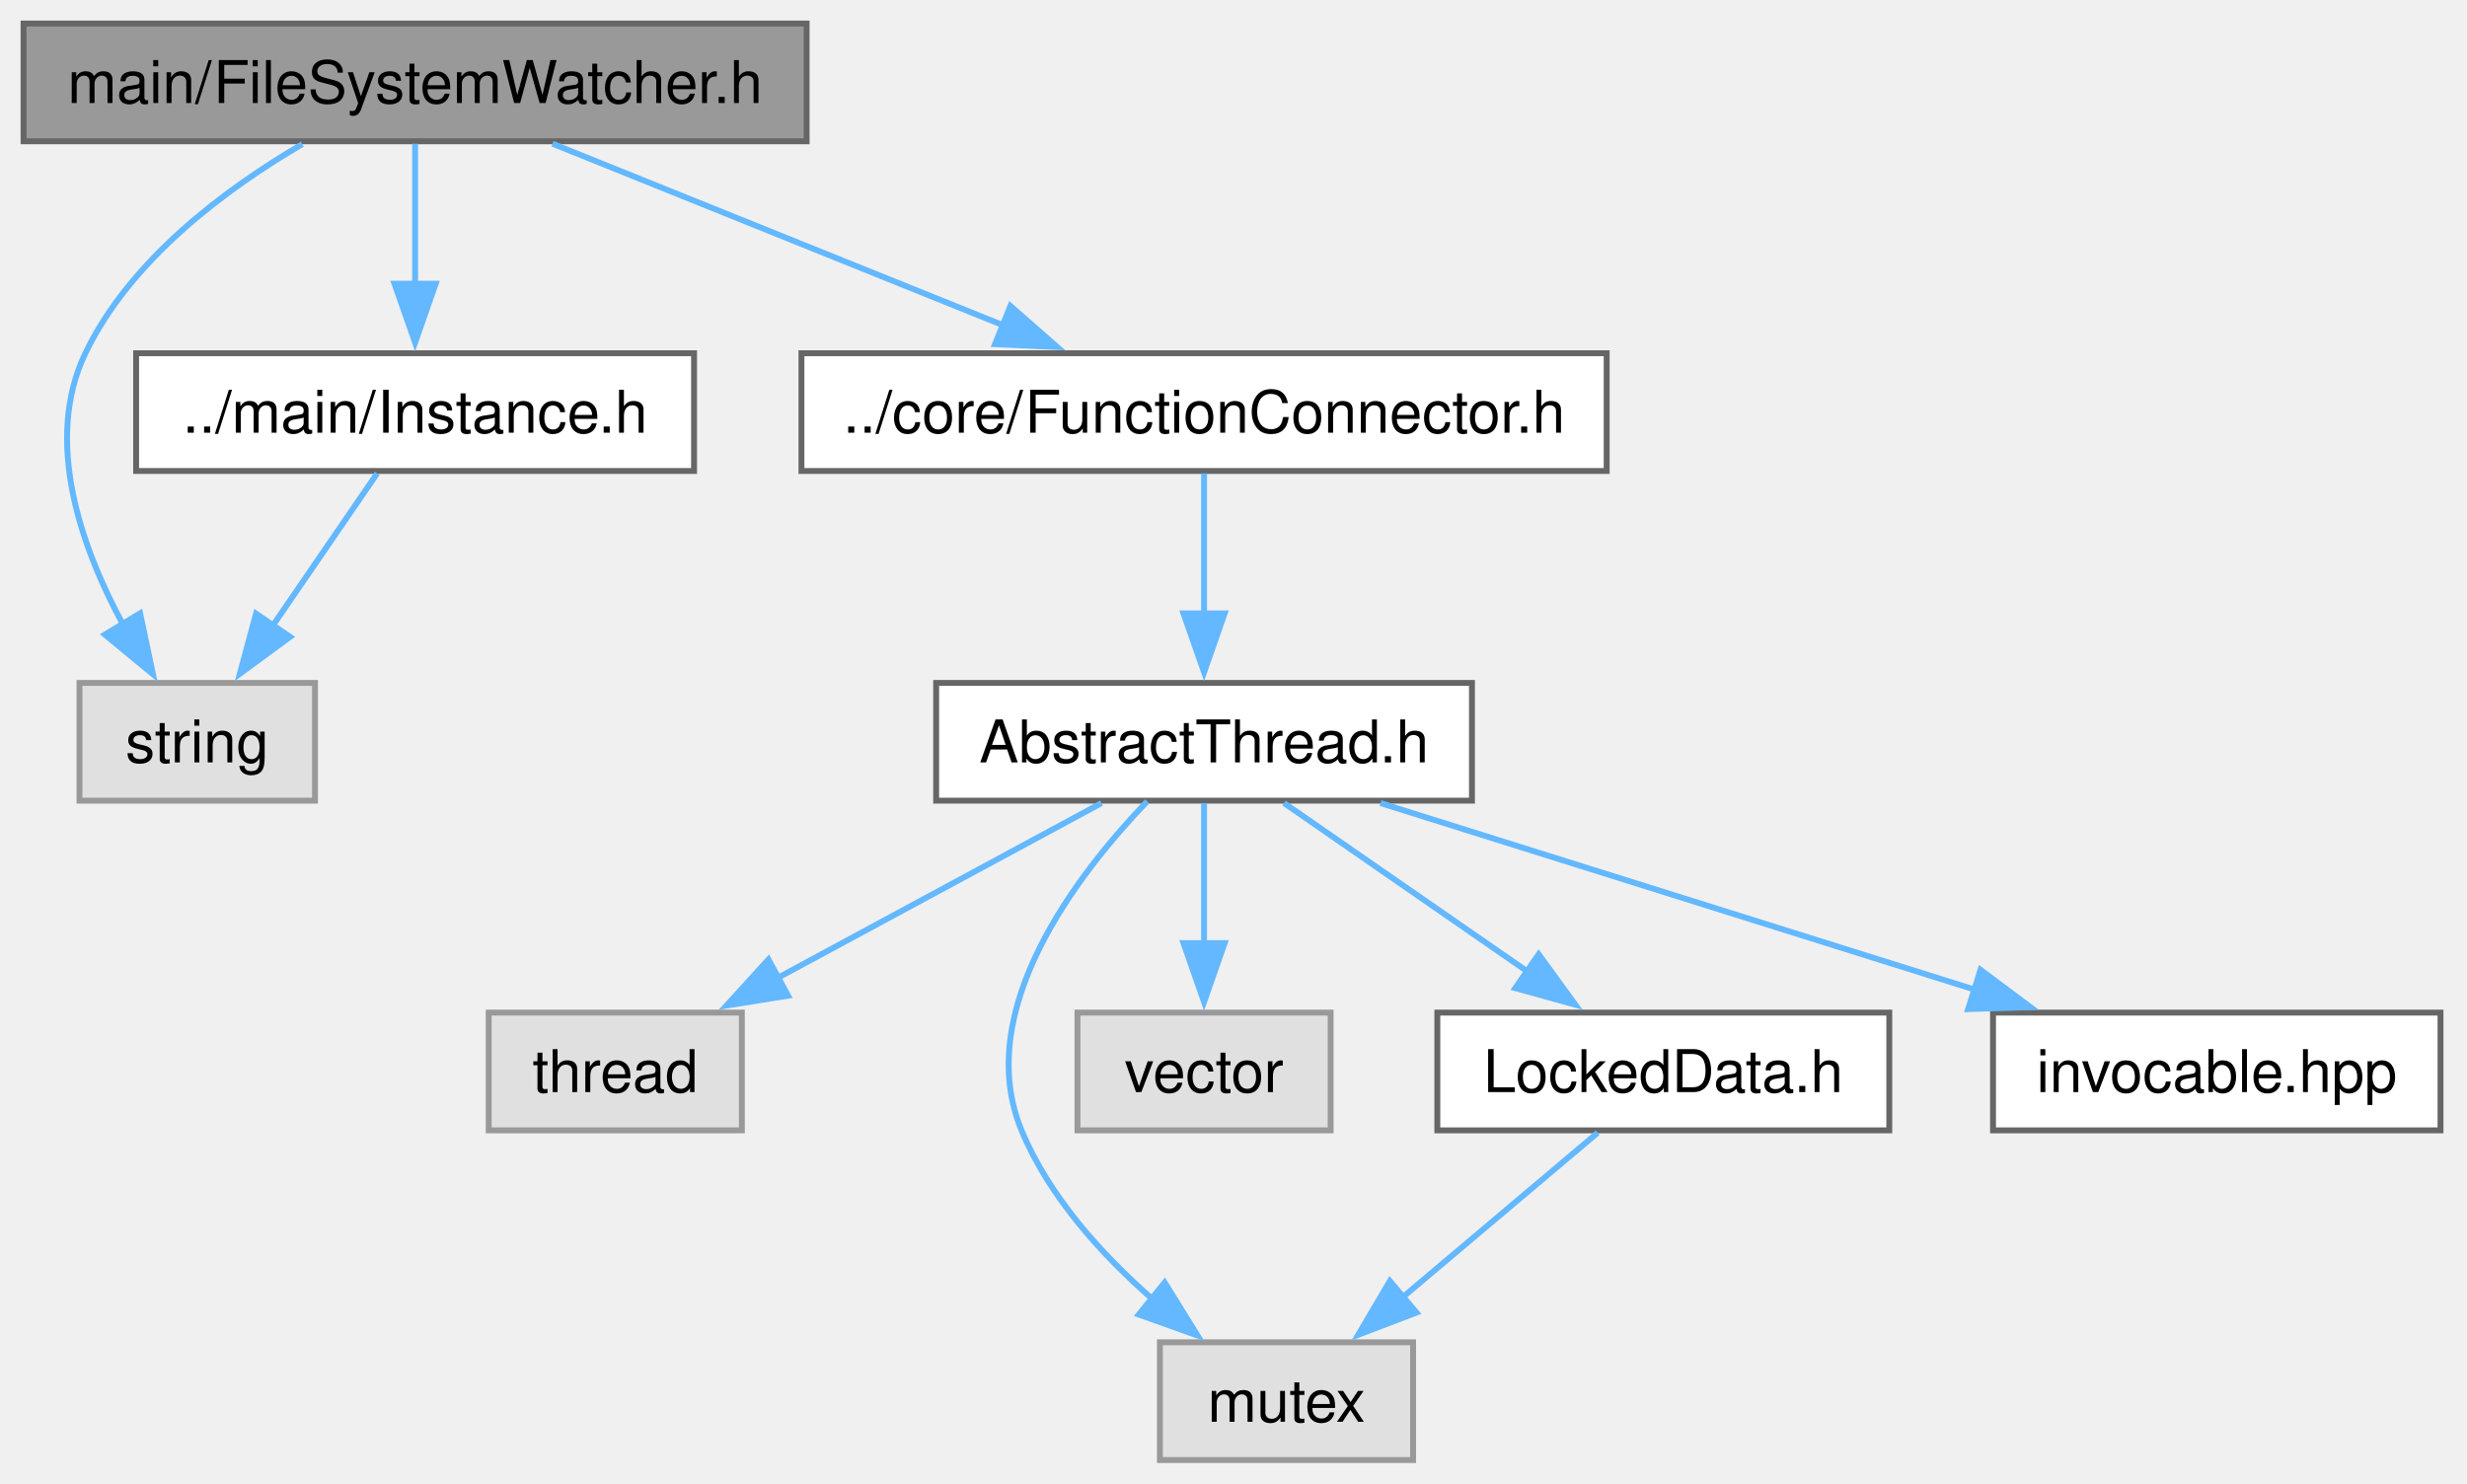
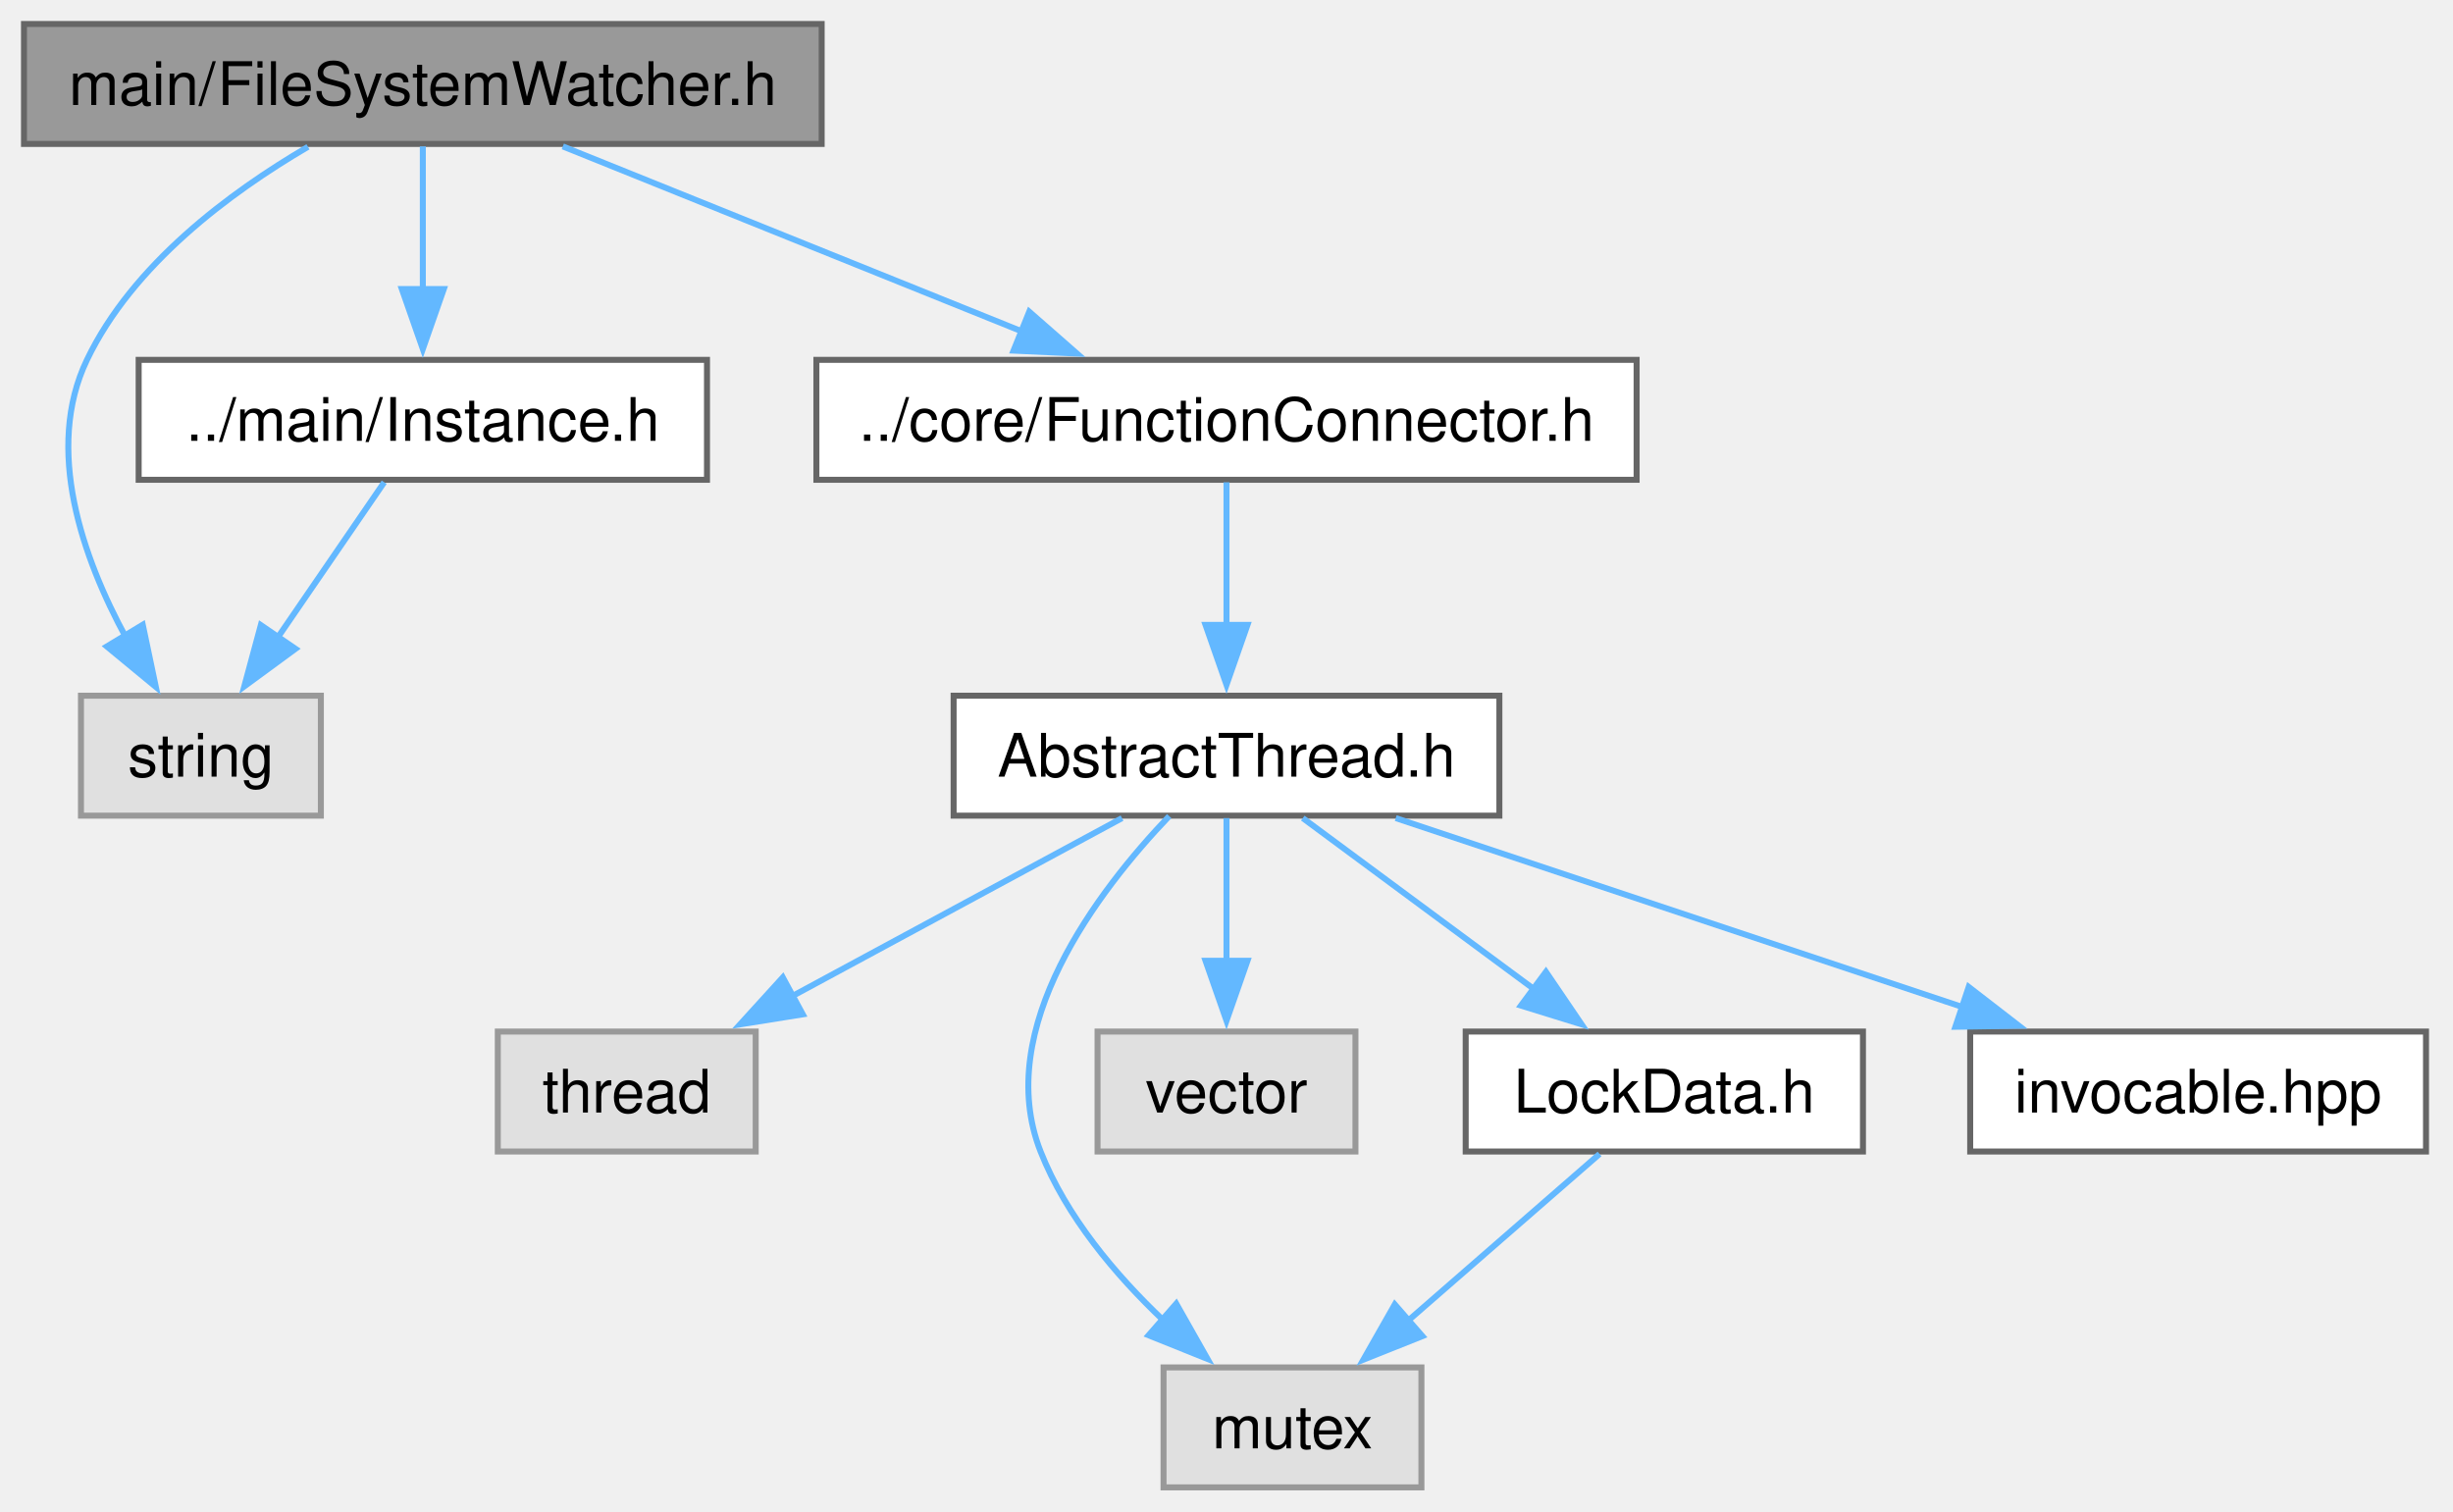
- <svg xmlns="http://www.w3.org/2000/svg" xmlns:xlink="http://www.w3.org/1999/xlink" width="419pt" height="252pt" viewBox="0.00 0.00 419.00 252.00">
+ <svg xmlns="http://www.w3.org/2000/svg" xmlns:xlink="http://www.w3.org/1999/xlink" width="409pt" height="252pt" viewBox="0.00 0.00 409.00 252.00">
  <g id="graph0" class="graph" transform="scale(1 1) rotate(0) translate(4 248)">
    <g id="Node000001" class="node">
      <g id="a_Node000001">
        <a xlink:title="The FileSystemWatcher class.">
          <polygon fill="#999999" stroke="#666666" points="133,-244 0,-244 0,-224 133,-224 133,-244" />
          <text xml:space="preserve" text-anchor="middle" x="66.5" y="-230.5" font-family="Helvetica,sans-Serif" font-size="10.00">main/FileSystemWatcher.h</text>
        </a>
      </g>
    </g>
    <g id="Node000002" class="node">
      <g id="a_Node000002">
        <a xlink:title=" ">
          <polygon fill="#e0e0e0" stroke="#999999" points="49.5,-132 9.5,-132 9.5,-112 49.5,-112 49.5,-132" />
          <text xml:space="preserve" text-anchor="middle" x="29.5" y="-118.5" font-family="Helvetica,sans-Serif" font-size="10.00">string</text>
        </a>
      </g>
    </g>
    <g id="edge1_Node000001_Node000002" class="edge">
      <g id="a_edge1_Node000001_Node000002">
        <a xlink:title=" ">
          <path fill="none" stroke="#63b8ff" d="M47.35,-223.52C34.32,-215.9 18.1,-203.86 10.5,-188 3.36,-173.11 9.78,-154.99 17.02,-141.67" />
          <polygon fill="#63b8ff" stroke="#63b8ff" points="19.8,-143.83 21.98,-133.47 13.81,-140.21 19.8,-143.83" />
        </a>
      </g>
    </g>
    <g id="Node000003" class="node">
      <g id="a_Node000003">
        <a xlink:href="FunctionConnector_8h.html" target="_top" xlink:title="The AbstractFunctionConnector, FunctionConnector, FunctionConnectorProtected, FunctionConnectionGuard...">
          <polygon fill="white" stroke="#666666" points="268.88,-188 132.12,-188 132.12,-168 268.88,-168 268.88,-188" />
          <text xml:space="preserve" text-anchor="middle" x="200.5" y="-174.5" font-family="Helvetica,sans-Serif" font-size="10.00">../core/FunctionConnector.h</text>
        </a>
      </g>
    </g>
    <g id="edge2_Node000001_Node000003" class="edge">
      <g id="a_edge2_Node000001_Node000003">
        <a xlink:title=" ">
          <path fill="none" stroke="#63b8ff" d="M89.84,-223.59C111.04,-215.05 142.57,-202.35 166.55,-192.68" />
          <polygon fill="#63b8ff" stroke="#63b8ff" points="167.61,-196.03 175.57,-189.05 164.99,-189.54 167.61,-196.03" />
        </a>
      </g>
    </g>
    <g id="Node000010" class="node">
      <g id="a_Node000010">
        <a xlink:href="Instance_8h.html" target="_top" xlink:title="The AbstractInstance and Instance classes.">
          <polygon fill="white" stroke="#666666" points="113.88,-188 19.12,-188 19.12,-168 113.88,-168 113.88,-188" />
          <text xml:space="preserve" text-anchor="middle" x="66.5" y="-174.5" font-family="Helvetica,sans-Serif" font-size="10.00">../main/Instance.h</text>
        </a>
      </g>
    </g>
    <g id="edge10_Node000001_Node000010" class="edge">
      <g id="a_edge10_Node000001_Node000010">
        <a xlink:title=" ">
          <path fill="none" stroke="#63b8ff" d="M66.5,-223.59C66.5,-217.01 66.5,-207.96 66.5,-199.73" />
          <polygon fill="#63b8ff" stroke="#63b8ff" points="70,-199.81 66.5,-189.81 63,-199.81 70,-199.81" />
        </a>
      </g>
    </g>
    <g id="Node000004" class="node">
      <g id="a_Node000004">
        <a xlink:href="AbstractThread_8h.html" target="_top" xlink:title="The AbstractThread class.">
          <polygon fill="white" stroke="#666666" points="246,-132 155,-132 155,-112 246,-112 246,-132" />
          <text xml:space="preserve" text-anchor="middle" x="200.5" y="-118.5" font-family="Helvetica,sans-Serif" font-size="10.00">AbstractThread.h</text>
        </a>
      </g>
    </g>
    <g id="edge3_Node000003_Node000004" class="edge">
      <g id="a_edge3_Node000003_Node000004">
        <a xlink:title=" ">
          <path fill="none" stroke="#63b8ff" d="M200.5,-167.59C200.5,-161.01 200.5,-151.96 200.5,-143.73" />
          <polygon fill="#63b8ff" stroke="#63b8ff" points="204,-143.81 200.5,-133.81 197,-143.81 204,-143.81" />
        </a>
      </g>
    </g>
    <g id="Node000005" class="node">
      <g id="a_Node000005">
        <a xlink:title=" ">
          <polygon fill="#e0e0e0" stroke="#999999" points="122,-76 79,-76 79,-56 122,-56 122,-76" />
          <text xml:space="preserve" text-anchor="middle" x="100.5" y="-62.5" font-family="Helvetica,sans-Serif" font-size="10.00">thread</text>
        </a>
      </g>
    </g>
    <g id="edge4_Node000004_Node000005" class="edge">
      <g id="a_edge4_Node000004_Node000005">
        <a xlink:title=" ">
          <path fill="none" stroke="#63b8ff" d="M183.08,-111.59C167.83,-103.36 145.42,-91.26 127.79,-81.74" />
          <polygon fill="#63b8ff" stroke="#63b8ff" points="129.85,-78.87 119.39,-77.2 126.52,-85.03 129.85,-78.87" />
        </a>
      </g>
    </g>
    <g id="Node000006" class="node">
      <g id="a_Node000006">
        <a xlink:title=" ">
-           <polygon fill="#e0e0e0" stroke="#999999" points="236,-20 193,-20 193,0 236,0 236,-20" />
-           <text xml:space="preserve" text-anchor="middle" x="214.5" y="-6.5" font-family="Helvetica,sans-Serif" font-size="10.00">mutex</text>
+           <polygon fill="#e0e0e0" stroke="#999999" points="233,-20 190,-20 190,0 233,0 233,-20" />
+           <text xml:space="preserve" text-anchor="middle" x="211.5" y="-6.5" font-family="Helvetica,sans-Serif" font-size="10.00">mutex</text>
        </a>
      </g>
    </g>
    <g id="edge5_Node000004_Node000006" class="edge">
      <g id="a_edge5_Node000004_Node000006">
        <a xlink:title=" ">
-           <path fill="none" stroke="#63b8ff" d="M190.84,-111.88C178.89,-99.43 161.08,-76.33 169.5,-56 174.14,-44.79 183.09,-34.91 191.79,-27.29" />
-           <polygon fill="#63b8ff" stroke="#63b8ff" points="193.81,-30.16 199.39,-21.15 189.41,-24.71 193.81,-30.16" />
+           <path fill="none" stroke="#63b8ff" d="M190.95,-111.92C179.11,-99.52 161.43,-76.47 169.5,-56 173.76,-45.19 181.97,-35.45 190.01,-27.82" />
+           <polygon fill="#63b8ff" stroke="#63b8ff" points="192.12,-30.63 197.34,-21.41 187.51,-25.36 192.12,-30.63" />
        </a>
      </g>
    </g>
    <g id="Node000007" class="node">
      <g id="a_Node000007">
        <a xlink:title=" ">
          <polygon fill="#e0e0e0" stroke="#999999" points="222,-76 179,-76 179,-56 222,-56 222,-76" />
          <text xml:space="preserve" text-anchor="middle" x="200.5" y="-62.5" font-family="Helvetica,sans-Serif" font-size="10.00">vector</text>
        </a>
      </g>
    </g>
    <g id="edge6_Node000004_Node000007" class="edge">
      <g id="a_edge6_Node000004_Node000007">
        <a xlink:title=" ">
          <path fill="none" stroke="#63b8ff" d="M200.5,-111.59C200.5,-105.01 200.5,-95.96 200.5,-87.73" />
          <polygon fill="#63b8ff" stroke="#63b8ff" points="204,-87.81 200.5,-77.81 197,-87.81 204,-87.81" />
        </a>
      </g>
    </g>
    <g id="Node000008" class="node">
      <g id="a_Node000008">
-         <a xlink:href="LockedData_8h.html" target="_top" xlink:title="The LockedData class.">
-           <polygon fill="white" stroke="#666666" points="316.88,-76 240.12,-76 240.12,-56 316.88,-56 316.88,-76" />
-           <text xml:space="preserve" text-anchor="middle" x="278.5" y="-62.5" font-family="Helvetica,sans-Serif" font-size="10.00">LockedData.h</text>
+         <a xlink:href="LockData_8h.html" target="_top" xlink:title="The LockData class.">
+           <polygon fill="white" stroke="#666666" points="306.62,-76 240.38,-76 240.38,-56 306.62,-56 306.62,-76" />
+           <text xml:space="preserve" text-anchor="middle" x="273.5" y="-62.5" font-family="Helvetica,sans-Serif" font-size="10.00">LockData.h</text>
        </a>
      </g>
    </g>
    <g id="edge7_Node000004_Node000008" class="edge">
      <g id="a_edge7_Node000004_Node000008">
        <a xlink:title=" ">
-           <path fill="none" stroke="#63b8ff" d="M214.09,-111.59C225.54,-103.67 242.16,-92.16 255.66,-82.82" />
-           <polygon fill="#63b8ff" stroke="#63b8ff" points="257.33,-85.91 263.56,-77.34 253.35,-80.16 257.33,-85.91" />
+           <path fill="none" stroke="#63b8ff" d="M213.22,-111.59C223.89,-103.7 239.38,-92.24 251.98,-82.92" />
+           <polygon fill="#63b8ff" stroke="#63b8ff" points="253.76,-85.96 259.71,-77.2 249.59,-80.33 253.76,-85.96" />
        </a>
      </g>
    </g>
    <g id="Node000009" class="node">
      <g id="a_Node000009">
        <a xlink:href="invocable_8hpp_source.html" target="_top" xlink:title=" ">
-           <polygon fill="white" stroke="#666666" points="410.5,-76 334.5,-76 334.5,-56 410.5,-56 410.5,-76" />
-           <text xml:space="preserve" text-anchor="middle" x="372.5" y="-62.5" font-family="Helvetica,sans-Serif" font-size="10.00">invocable.hpp</text>
+           <polygon fill="white" stroke="#666666" points="400.5,-76 324.5,-76 324.5,-56 400.5,-56 400.5,-76" />
+           <text xml:space="preserve" text-anchor="middle" x="362.5" y="-62.5" font-family="Helvetica,sans-Serif" font-size="10.00">invocable.hpp</text>
        </a>
      </g>
    </g>
    <g id="edge9_Node000004_Node000009" class="edge">
      <g id="a_edge9_Node000004_Node000009">
        <a xlink:title=" ">
-           <path fill="none" stroke="#63b8ff" d="M230.46,-111.59C258.41,-102.82 300.33,-89.66 331.4,-79.9" />
-           <polygon fill="#63b8ff" stroke="#63b8ff" points="332.37,-83.27 340.86,-76.93 330.27,-76.59 332.37,-83.27" />
+           <path fill="none" stroke="#63b8ff" d="M228.72,-111.59C254.92,-102.86 294.18,-89.77 323.4,-80.03" />
+           <polygon fill="#63b8ff" stroke="#63b8ff" points="324.25,-83.44 332.63,-76.96 322.03,-76.8 324.25,-83.44" />
        </a>
      </g>
    </g>
    <g id="edge8_Node000008_Node000006" class="edge">
      <g id="a_edge8_Node000008_Node000006">
        <a xlink:title=" ">
-           <path fill="none" stroke="#63b8ff" d="M267.35,-55.59C258.17,-47.85 244.95,-36.69 234.02,-27.47" />
-           <polygon fill="#63b8ff" stroke="#63b8ff" points="236.58,-25.05 226.68,-21.27 232.06,-30.4 236.58,-25.05" />
+           <path fill="none" stroke="#63b8ff" d="M262.7,-55.59C253.9,-47.93 241.25,-36.91 230.73,-27.75" />
+           <polygon fill="#63b8ff" stroke="#63b8ff" points="233.16,-25.22 223.32,-21.29 228.56,-30.5 233.16,-25.22" />
        </a>
      </g>
    </g>
    <g id="edge11_Node000010_Node000002" class="edge">
      <g id="a_edge11_Node000010_Node000002">
        <a xlink:title=" ">
          <path fill="none" stroke="#63b8ff" d="M60.06,-167.59C55.17,-160.47 48.31,-150.45 42.32,-141.72" />
          <polygon fill="#63b8ff" stroke="#63b8ff" points="45.27,-139.82 36.73,-133.55 39.49,-143.77 45.27,-139.82" />
        </a>
      </g>
    </g>
  </g>
</svg>
